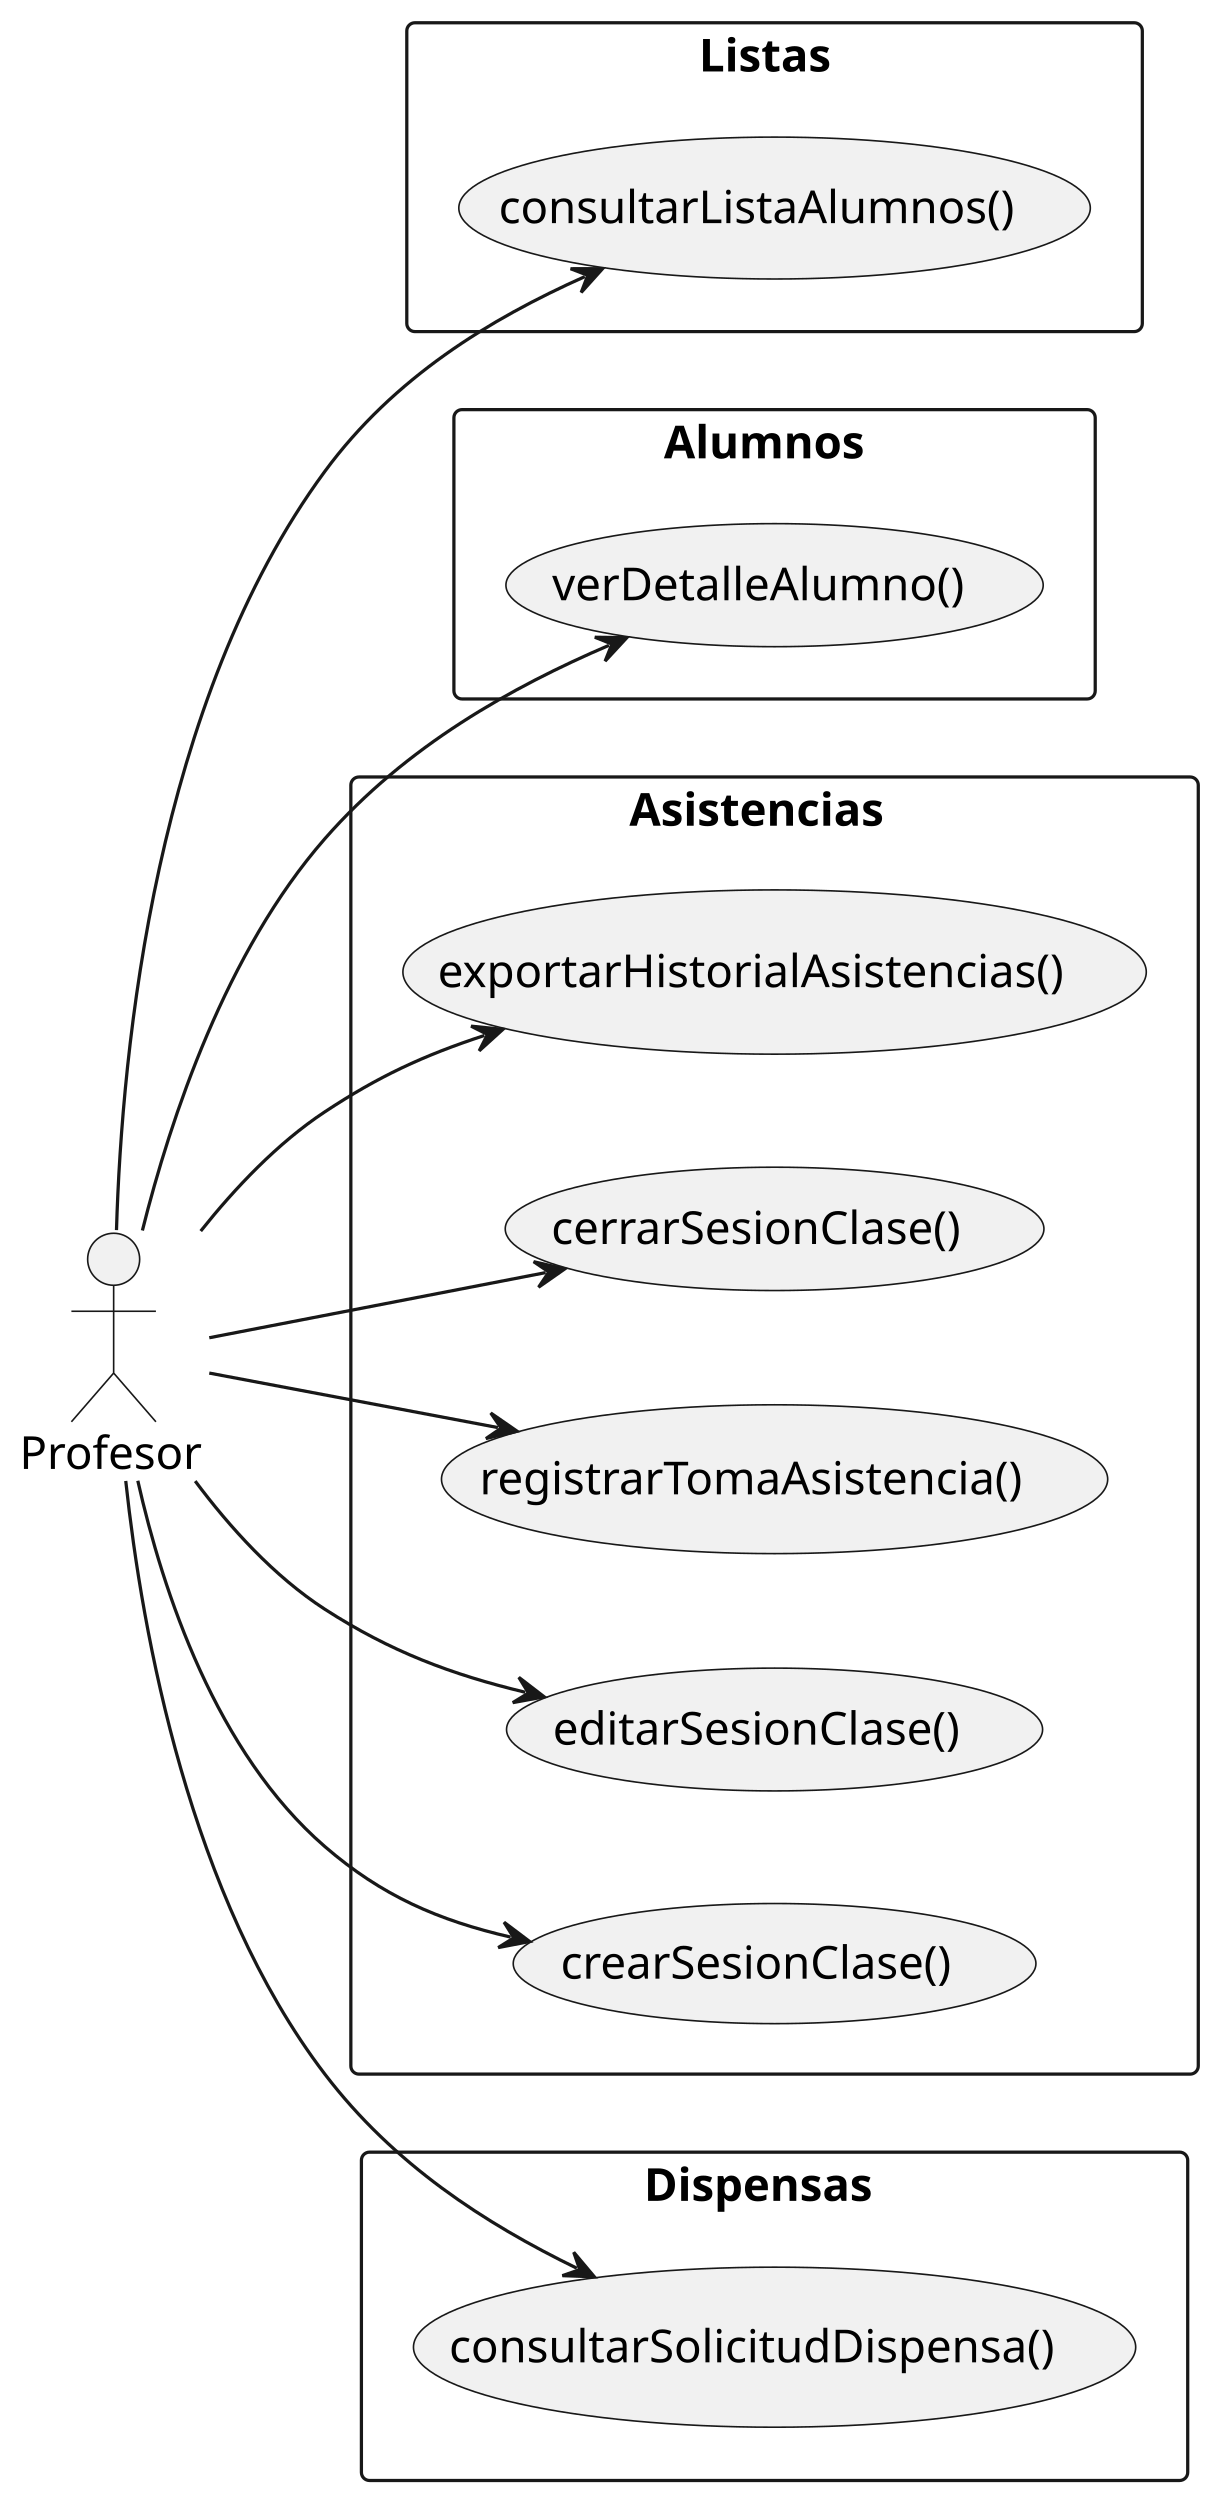
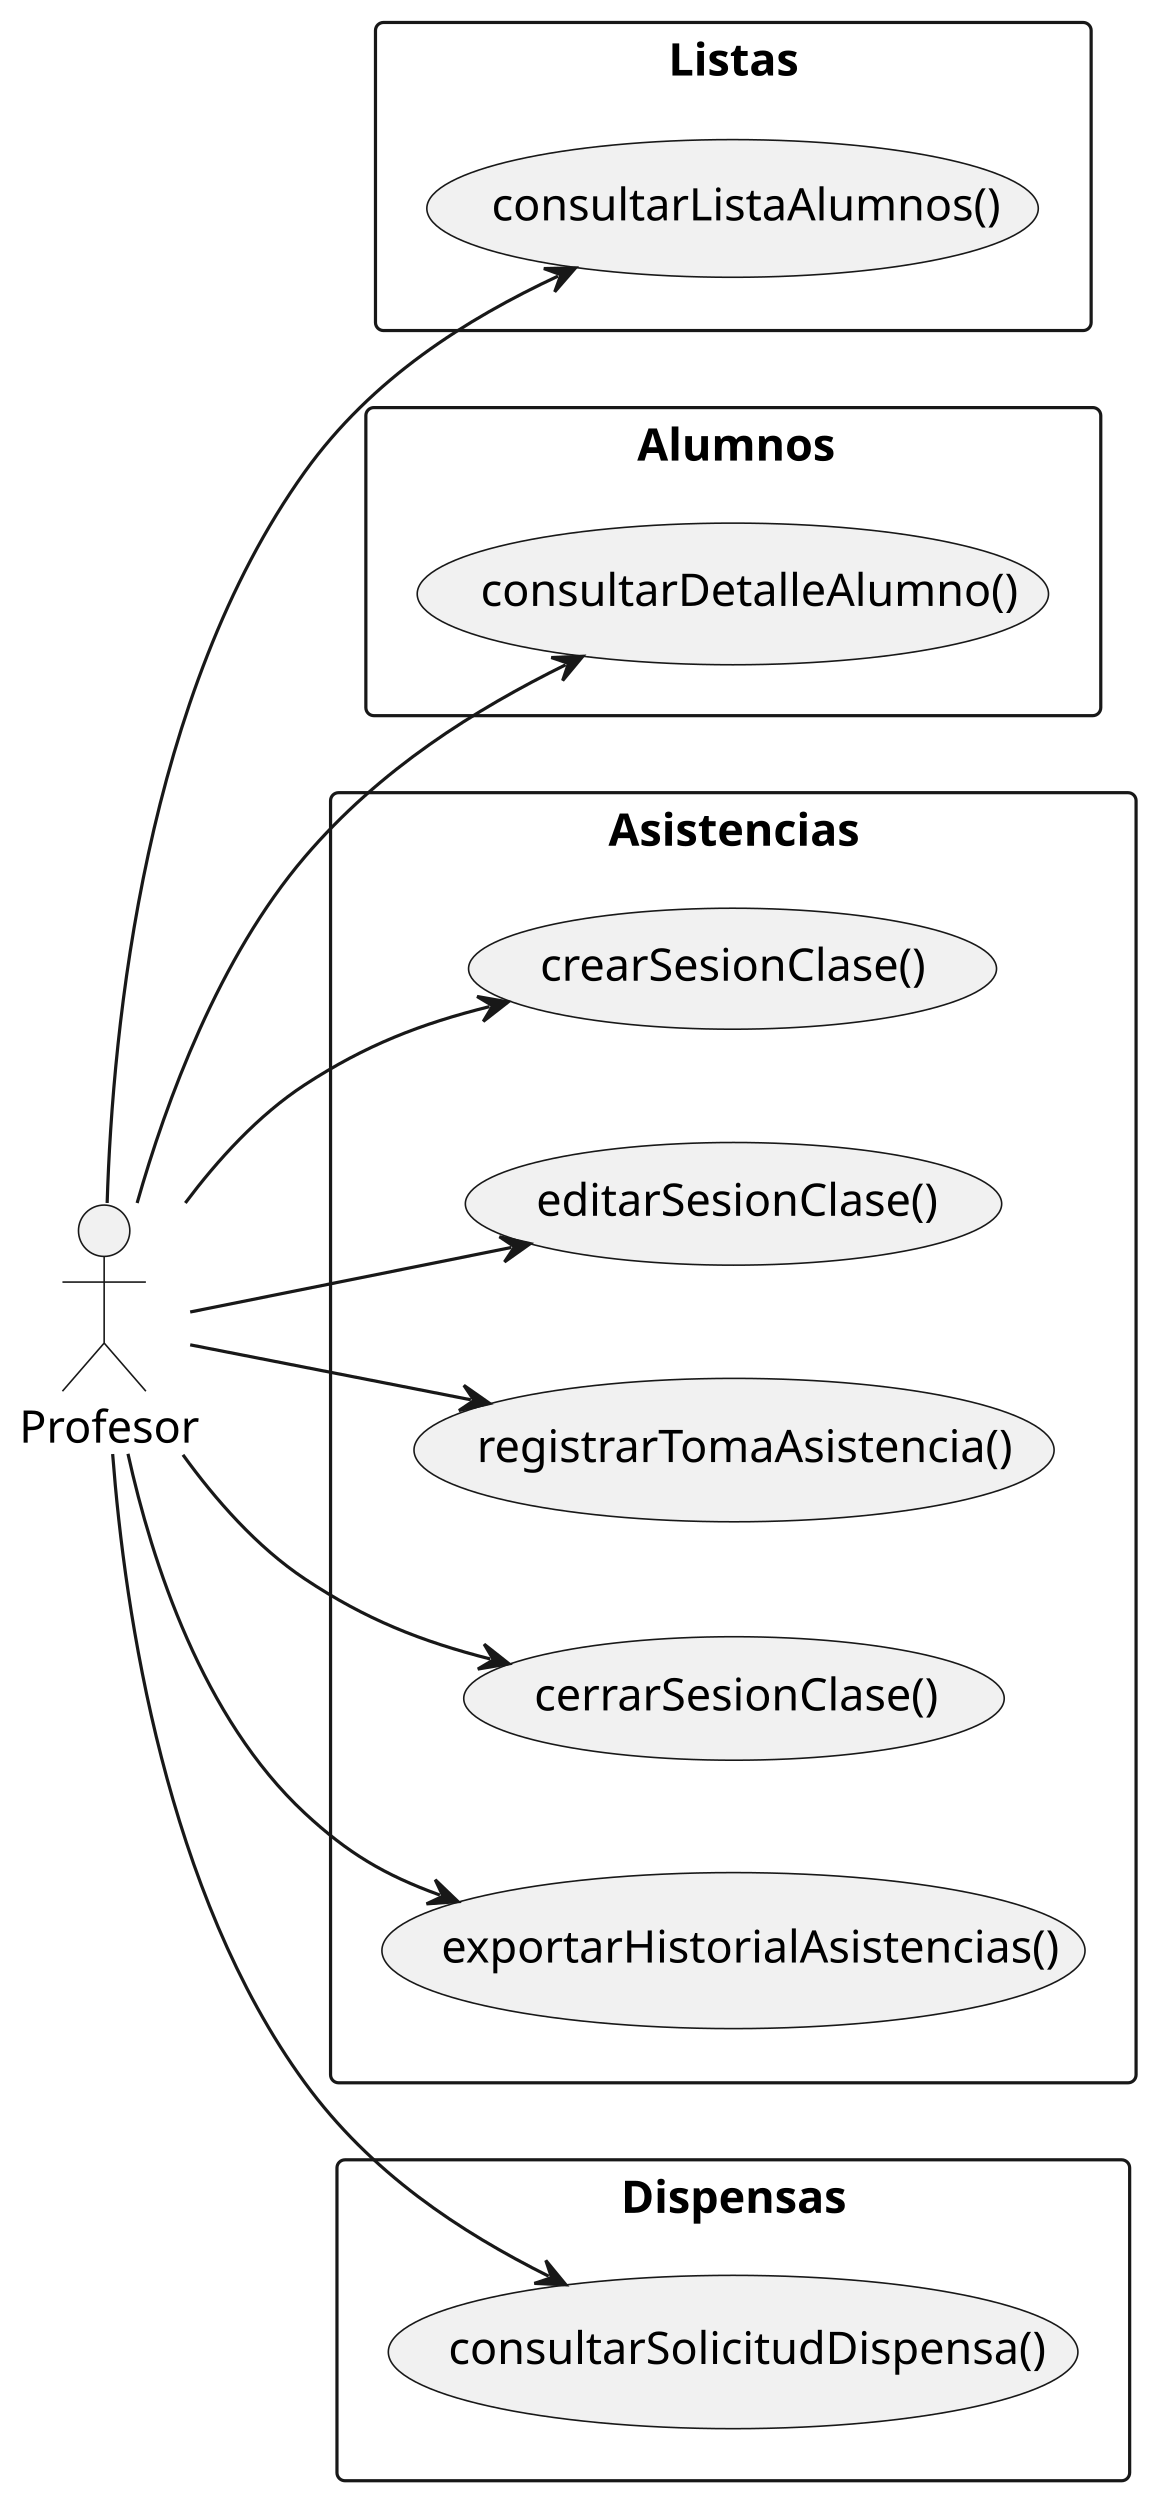
- <svg xmlns="http://www.w3.org/2000/svg" contentStyleType="text/css" data-diagram-type="DESCRIPTION" height="769px" preserveAspectRatio="none" style="width:374px;height:769px;background:#FFFFFF;" version="1.1" viewBox="0 0 374 769" width="374px" zoomAndPan="magnify">
+ <svg xmlns="http://www.w3.org/2000/svg" contentStyleType="text/css" data-diagram-type="DESCRIPTION" height="779px" preserveAspectRatio="none" style="width:360px;height:779px;background:#FFFFFF;" version="1.1" viewBox="0 0 360 779" width="360px" zoomAndPan="magnify">
  <defs />
  <g>
-     <g class="cluster" data-qualified-name="Listas" data-source-line="6" id="ent0003">
-       <rect fill="none" height="95" rx="2.5" ry="2.5" style="stroke:#181818;stroke-width:1;" width="226.25" x="125.13" y="7" />
-       <text fill="#000000" font-family="sans-serif" font-size="14" font-weight="bold" lengthAdjust="spacing" textLength="46.525" x="214.992" y="21.995">Listas</text>
+     <g class="cluster" data-entity="Listas" data-source-line="6" data-uid="ent0003" id="cluster_Listas">
+       <rect fill="none" height="96" rx="2.5" ry="2.5" style="stroke:#181818;stroke-width:1;" width="223" x="117" y="7" />
+       <text fill="#000000" font-family="sans-serif" font-size="14" font-weight="bold" lengthAdjust="spacing" textLength="40.462" x="208.269" y="23.533">Listas</text>
    </g>
-     <g class="cluster" data-qualified-name="Alumnos" data-source-line="10" id="ent0005">
-       <rect fill="none" height="89" rx="2.5" ry="2.5" style="stroke:#181818;stroke-width:1;" width="197.27" x="139.62" y="126" />
-       <text fill="#000000" font-family="sans-serif" font-size="14" font-weight="bold" lengthAdjust="spacing" textLength="68.106" x="204.202" y="140.995">Alumnos</text>
+     <g class="cluster" data-entity="Alumnos" data-source-line="10" data-uid="ent0005" id="cluster_Alumnos">
+       <rect fill="none" height="96" rx="2.5" ry="2.5" style="stroke:#181818;stroke-width:1;" width="229" x="114" y="127" />
+       <text fill="#000000" font-family="sans-serif" font-size="14" font-weight="bold" lengthAdjust="spacing" textLength="59.89" x="198.555" y="143.533">Alumnos</text>
    </g>
-     <g class="cluster" data-qualified-name="Asistencias" data-source-line="14" id="ent0007">
-       <rect fill="none" height="399" rx="2.5" ry="2.5" style="stroke:#181818;stroke-width:1;" width="260.67" x="107.92" y="239" />
-       <text fill="#000000" font-family="sans-serif" font-size="14" font-weight="bold" lengthAdjust="spacing" textLength="89.332" x="193.589" y="253.995">Asistencias</text>
+     <g class="cluster" data-entity="Asistencias" data-source-line="14" data-uid="ent0007" id="cluster_Asistencias">
+       <rect fill="none" height="402" rx="2.5" ry="2.5" style="stroke:#181818;stroke-width:1;" width="251" x="103" y="247" />
+       <text fill="#000000" font-family="sans-serif" font-size="14" font-weight="bold" lengthAdjust="spacing" textLength="77.82" x="189.59" y="263.533">Asistencias</text>
    </g>
-     <g class="cluster" data-qualified-name="Dispensas" data-source-line="22" id="ent0013">
-       <rect fill="none" height="101" rx="2.5" ry="2.5" style="stroke:#181818;stroke-width:1;" width="254.17" x="111.17" y="662" />
-       <text fill="#000000" font-family="sans-serif" font-size="14" font-weight="bold" lengthAdjust="spacing" textLength="80.35" x="198.08" y="676.995">Dispensas</text>
+     <g class="cluster" data-entity="Dispensas" data-source-line="22" data-uid="ent0013" id="cluster_Dispensas">
+       <rect fill="none" height="100" rx="2.5" ry="2.5" style="stroke:#181818;stroke-width:1;" width="247" x="105" y="673" />
+       <text fill="#000000" font-family="sans-serif" font-size="14" font-weight="bold" lengthAdjust="spacing" textLength="70.034" x="193.483" y="689.533">Dispensas</text>
    </g>
-     <g class="entity" data-qualified-name="Listas.ListasConsultarLista" data-source-line="7" id="ent0004">
-       <ellipse cx="238.256" cy="63.995" fill="#F1F1F1" rx="97.126" ry="21.825" style="stroke:#181818;stroke-width:0.5;" />
-       <text fill="#000000" font-family="sans-serif" font-size="14" lengthAdjust="spacing" textLength="169.702" x="153.405" y="68.644">consultarListaAlumnos()</text>
+     <g class="entity" data-entity="ListasConsultarLista" data-source-line="7" data-uid="ent0004" id="entity_ListasConsultarLista">
+       <ellipse cx="228.266" cy="64.953" fill="#F1F1F1" rx="95.266" ry="21.453" style="stroke:#181818;stroke-width:0.5;" />
+       <text fill="#000000" font-family="sans-serif" font-size="14" lengthAdjust="spacing" textLength="150.172" x="153.18" y="68.682">consultarListaAlumnos()</text>
    </g>
-     <g class="entity" data-qualified-name="Alumnos.AlumnosVerDetalle" data-source-line="11" id="ent0006">
-       <ellipse cx="238.256" cy="179.997" fill="#F1F1F1" rx="82.635" ry="18.927" style="stroke:#181818;stroke-width:0.5;" />
-       <text fill="#000000" font-family="sans-serif" font-size="14" lengthAdjust="spacing" textLength="136.849" x="169.831" y="184.645">verDetalleAlumno()</text>
+     <g class="entity" data-entity="AlumnosConsultarDetalle" data-source-line="11" data-uid="ent0006" id="entity_AlumnosConsultarDetalle">
+       <ellipse cx="228.359" cy="185.072" fill="#F1F1F1" rx="98.359" ry="22.072" style="stroke:#181818;stroke-width:0.5;" />
+       <text fill="#000000" font-family="sans-serif" font-size="14" lengthAdjust="spacing" textLength="157.179" x="149.77" y="188.8">consultarDetalleAlumno()</text>
    </g>
-     <g class="entity" data-qualified-name="Asistencias.AsistenciasCrearSesion" data-source-line="15" id="ent0008">
-       <ellipse cx="238.262" cy="603.998" fill="#F1F1F1" rx="80.392" ry="18.478" style="stroke:#181818;stroke-width:0.5;" />
-       <text fill="#000000" font-family="sans-serif" font-size="14" lengthAdjust="spacing" textLength="131.599" x="172.462" y="608.647">crearSesionClase()</text>
+     <g class="entity" data-entity="AsistenciasCrearSesion" data-source-line="15" data-uid="ent0008" id="entity_AsistenciasCrearSesion">
+       <ellipse cx="228.26" cy="301.852" fill="#F1F1F1" rx="82.26" ry="18.852" style="stroke:#181818;stroke-width:0.5;" />
+       <text fill="#000000" font-family="sans-serif" font-size="14" lengthAdjust="spacing" textLength="119.82" x="168.32" y="305.59">crearSesionClase()</text>
    </g>
-     <g class="entity" data-qualified-name="Asistencias.AsistenciasEditarSesion" data-source-line="16" id="ent0009">
-       <ellipse cx="238.258" cy="532" fill="#F1F1F1" rx="82.448" ry="18.89" style="stroke:#181818;stroke-width:0.5;" />
-       <text fill="#000000" font-family="sans-serif" font-size="14" lengthAdjust="spacing" textLength="136.411" x="170.052" y="536.648">editarSesionClase()</text>
+     <g class="entity" data-entity="AsistenciasEditarSesion" data-source-line="16" data-uid="ent0009" id="entity_AsistenciasEditarSesion">
+       <ellipse cx="228.564" cy="375.113" fill="#F1F1F1" rx="83.564" ry="19.113" style="stroke:#181818;stroke-width:0.5;" />
+       <text fill="#000000" font-family="sans-serif" font-size="14" lengthAdjust="spacing" textLength="122.944" x="167.092" y="378.841">editarSesionClase()</text>
    </g>
-     <g class="entity" data-qualified-name="Asistencias.AsistenciasRegistrarToma" data-source-line="17" id="ent0010">
-       <ellipse cx="238.264" cy="455.003" fill="#F1F1F1" rx="102.464" ry="22.893" style="stroke:#181818;stroke-width:0.5;" />
-       <text fill="#000000" font-family="sans-serif" font-size="14" lengthAdjust="spacing" textLength="181.474" x="147.527" y="459.651">registrarTomaAsistencia()</text>
+     <g class="entity" data-entity="AsistenciasRegistrarToma" data-source-line="17" data-uid="ent0010" id="entity_AsistenciasRegistrarToma">
+       <ellipse cx="228.73" cy="451.846" fill="#F1F1F1" rx="99.73" ry="22.346" style="stroke:#181818;stroke-width:0.5;" />
+       <text fill="#000000" font-family="sans-serif" font-size="14" lengthAdjust="spacing" textLength="160.262" x="148.599" y="455.574">registrarTomaAsistencia()</text>
    </g>
-     <g class="entity" data-qualified-name="Asistencias.AsistenciasCerrarSesion" data-source-line="18" id="ent0011">
-       <ellipse cx="238.263" cy="378.001" fill="#F1F1F1" rx="82.853" ry="18.971" style="stroke:#181818;stroke-width:0.5;" />
-       <text fill="#000000" font-family="sans-serif" font-size="14" lengthAdjust="spacing" textLength="137.355" x="169.586" y="382.649">cerrarSesionClase()</text>
+     <g class="entity" data-entity="AsistenciasCerrarSesion" data-source-line="18" data-uid="ent0011" id="entity_AsistenciasCerrarSesion">
+       <ellipse cx="228.709" cy="529.242" fill="#F1F1F1" rx="84.209" ry="19.242" style="stroke:#181818;stroke-width:0.5;" />
+       <text fill="#000000" font-family="sans-serif" font-size="14" lengthAdjust="spacing" textLength="124.482" x="166.468" y="532.97">cerrarSesionClase()</text>
    </g>
-     <g class="entity" data-qualified-name="Asistencias.AsistenciasExportarHistorial" data-source-line="19" id="ent0012">
-       <ellipse cx="238.265" cy="298.997" fill="#F1F1F1" rx="114.335" ry="25.267" style="stroke:#181818;stroke-width:0.5;" />
-       <text fill="#000000" font-family="sans-serif" font-size="14" lengthAdjust="spacing" textLength="207.225" x="134.653" y="303.645">exportarHistorialAsistencias()</text>
+     <g class="entity" data-entity="AsistenciasExportarHistorial" data-source-line="19" data-uid="ent0012" id="entity_AsistenciasExportarHistorial">
+       <ellipse cx="228.548" cy="607.809" fill="#F1F1F1" rx="109.547" ry="24.309" style="stroke:#181818;stroke-width:0.5;" />
+       <text fill="#000000" font-family="sans-serif" font-size="14" lengthAdjust="spacing" textLength="182.055" x="137.52" y="611.538">exportarHistorialAsistencias()</text>
    </g>
-     <g class="entity" data-qualified-name="Dispensas.DispensasConsultar" data-source-line="23" id="ent0014">
-       <ellipse cx="238.262" cy="721.996" fill="#F1F1F1" rx="111.082" ry="24.616" style="stroke:#181818;stroke-width:0.5;" />
-       <text fill="#000000" font-family="sans-serif" font-size="14" lengthAdjust="spacing" textLength="200.218" x="138.153" y="726.645">consultarSolicitudDispensa()</text>
+     <g class="entity" data-entity="DispensasConsultar" data-source-line="23" data-uid="ent0014" id="entity_DispensasConsultar">
+       <ellipse cx="228.439" cy="732.888" fill="#F1F1F1" rx="107.439" ry="23.888" style="stroke:#181818;stroke-width:0.5;" />
+       <text fill="#000000" font-family="sans-serif" font-size="14" lengthAdjust="spacing" textLength="177.413" x="139.732" y="736.616">consultarSolicitudDispensa()</text>
    </g>
-     <g class="entity" data-qualified-name="Profesor" data-source-line="4" id="ent0002">
-       <ellipse cx="34.96" cy="387.35" fill="#F1F1F1" rx="8" ry="8" style="stroke:#181818;stroke-width:0.5;" />
-       <path d="M34.96,395.35 L34.96,422.35 M21.96,403.35 L47.96,403.35 M34.96,422.35 L21.96,437.35 M34.96,422.35 L47.96,437.35" fill="none" style="stroke:#181818;stroke-width:0.5;" />
-       <text fill="#000000" font-family="sans-serif" font-size="14" lengthAdjust="spacing" textLength="57.921" x="6" y="451.845">Profesor</text>
+     <g class="entity" data-entity="Profesor" data-source-line="4" data-uid="ent0002" id="entity_Profesor">
+       <ellipse cx="32.455" cy="383.5" fill="#F1F1F1" rx="8" ry="8" style="stroke:#181818;stroke-width:0.5;" />
+       <path d="M32.455,391.5 L32.455,418.5 M19.455,399.5 L45.455,399.5 M32.455,418.5 L19.455,433.5 M32.455,418.5 L45.455,433.5" fill="none" style="stroke:#181818;stroke-width:0.5;" />
+       <text fill="#000000" font-family="sans-serif" font-size="14" lengthAdjust="spacing" textLength="52.91" x="6" y="449.533">Profesor</text>
    </g>
-     <g class="link" data-entity-1="ent0002" data-entity-2="ent0004" data-link-type="dependency" data-source-line="26" id="lnk15">
-       <path d="M35.83,378.38 C37.51,321.82 48.02,215.52 99.92,145 C121.17,116.13 150.583,98.189 179.882,85.089" fill="none" id="Profesor-to-ListasConsultarLista" style="stroke:#181818;stroke-width:1;" />
-       <polygon fill="#181818" points="185.36,82.64,175.511,82.662,180.796,84.681,178.776,89.965,185.36,82.64" style="stroke:#181818;stroke-width:1;" />
+     <g class="link" data-entity-1="Profesor" data-entity-2="ListasConsultarLista" data-source-line="26" data-uid="lnk15" id="link_Profesor_ListasConsultarLista">
+       <path d="M33.39,374.85 C35.11,319.18 45.42,216.22 95,147 C115.87,117.86 145.196,99.465 173.876,86.034" fill="none" id="Profesor-to-ListasConsultarLista" style="stroke:#181818;stroke-width:1;" />
+       <polygon fill="#181818" points="179.31,83.49,169.463,83.684,174.782,85.61,172.856,90.929,179.31,83.49" style="stroke:#181818;stroke-width:1;" />
    </g>
-     <g class="link" data-entity-1="ent0002" data-entity-2="ent0006" data-link-type="dependency" data-source-line="28" id="lnk16">
-       <path d="M43.8,378.5 C52.52,343.69 69.57,292.72 99.92,258 C124.92,229.41 157.547,211.287 187.307,198.507" fill="none" id="Profesor-to-AlumnosVerDetalle" style="stroke:#181818;stroke-width:1;" />
-       <polygon fill="#181818" points="192.82,196.14,182.972,196.016,188.226,198.113,186.129,203.367,192.82,196.14" style="stroke:#181818;stroke-width:1;" />
+     <g class="link" data-entity-1="Profesor" data-entity-2="AlumnosConsultarDetalle" data-source-line="28" data-uid="lnk16" id="link_Profesor_AlumnosConsultarDetalle">
+       <path d="M42.73,374.86 C51.8,343.01 68.24,298.36 95,267 C118.44,239.53 148.092,221.07 176.242,207.15" fill="none" id="Profesor-to-AlumnosConsultarDetalle" style="stroke:#181818;stroke-width:1;" />
+       <polygon fill="#181818" points="181.62,204.49,171.779,204.894,177.138,206.706,175.326,212.065,181.62,204.49" style="stroke:#181818;stroke-width:1;" />
    </g>
-     <g class="link" data-entity-1="ent0002" data-entity-2="ent0008" data-link-type="dependency" data-source-line="30" id="lnk17">
-       <path d="M42.39,455.48 C50.14,489.86 66.55,539.13 99.92,568 C117.44,583.16 134.765,590.686 157.075,595.856" fill="none" id="Profesor-to-AsistenciasCrearSesion" style="stroke:#181818;stroke-width:1;" />
-       <polygon fill="#181818" points="162.92,597.21,155.055,591.282,158.049,596.081,153.249,599.075,162.92,597.21" style="stroke:#181818;stroke-width:1;" />
+     <g class="link" data-entity-1="Profesor" data-entity-2="AsistenciasCrearSesion" data-source-line="30" data-uid="lnk17" id="link_Profesor_AsistenciasCrearSesion">
+       <path d="M57.75,374.85 C67.79,361.44 80.5,347.46 95,338 C113.87,325.7 131.038,319.021 152.538,313.661" fill="none" id="Profesor-to-AsistenciasCrearSesion" style="stroke:#181818;stroke-width:1;" />
+       <polygon fill="#181818" points="158.36,312.21,148.66,310.506,153.508,313.42,150.595,318.268,158.36,312.21" style="stroke:#181818;stroke-width:1;" />
    </g>
-     <g class="link" data-entity-1="ent0002" data-entity-2="ent0009" data-link-type="dependency" data-source-line="31" id="lnk18">
-       <path d="M60.04,455.58 C70.68,469.82 84.33,484.93 99.92,495 C120.04,508 138.797,515.054 161.577,520.544" fill="none" id="Profesor-to-AsistenciasEditarSesion" style="stroke:#181818;stroke-width:1;" />
-       <polygon fill="#181818" points="167.41,521.95,159.598,515.953,162.549,520.779,157.723,523.73,167.41,521.95" style="stroke:#181818;stroke-width:1;" />
+     <g class="link" data-entity-1="Profesor" data-entity-2="AsistenciasEditarSesion" data-source-line="31" data-uid="lnk18" id="link_Profesor_AsistenciasEditarSesion">
+       <path d="M59.26,408.82 C86.16,403.41 123.478,395.912 159.358,388.702" fill="none" id="Profesor-to-AsistenciasEditarSesion" style="stroke:#181818;stroke-width:1;" />
+       <polygon fill="#181818" points="165.24,387.52,155.628,385.372,160.338,388.505,157.204,393.215,165.24,387.52" style="stroke:#181818;stroke-width:1;" />
    </g>
-     <g class="link" data-entity-1="ent0002" data-entity-2="ent0010" data-link-type="dependency" data-source-line="32" id="lnk19">
-       <path d="M64.37,422.36 C88.97,427.01 119.844,432.837 153.164,439.127" fill="none" id="Profesor-to-AsistenciasRegistrarToma" style="stroke:#181818;stroke-width:1;" />
-       <polygon fill="#181818" points="159.06,440.24,150.958,434.64,154.147,439.312,149.474,442.501,159.06,440.24" style="stroke:#181818;stroke-width:1;" />
+     <g class="link" data-entity-1="Profesor" data-entity-2="AsistenciasRegistrarToma" data-source-line="32" data-uid="lnk19" id="link_Profesor_AsistenciasRegistrarToma">
+       <path d="M59.26,419.05 C83.07,423.71 113.752,429.716 146.722,436.176" fill="none" id="Profesor-to-AsistenciasRegistrarToma" style="stroke:#181818;stroke-width:1;" />
+       <polygon fill="#181818" points="152.61,437.33,144.547,431.674,147.703,436.369,143.009,439.525,152.61,437.33" style="stroke:#181818;stroke-width:1;" />
    </g>
-     <g class="link" data-entity-1="ent0002" data-entity-2="ent0011" data-link-type="dependency" data-source-line="33" id="lnk20">
-       <path d="M64.37,411.49 C92.66,406.01 131.139,398.561 167.85,391.451" fill="none" id="Profesor-to-AsistenciasCerrarSesion" style="stroke:#181818;stroke-width:1;" />
-       <polygon fill="#181818" points="173.74,390.31,164.144,388.094,168.831,391.261,165.665,395.948,173.74,390.31" style="stroke:#181818;stroke-width:1;" />
+     <g class="link" data-entity-1="Profesor" data-entity-2="AsistenciasCerrarSesion" data-source-line="33" data-uid="lnk20" id="link_Profesor_AsistenciasCerrarSesion">
+       <path d="M57.01,453.32 C67.13,467.32 80.07,482.06 95,492 C113.88,504.58 131.186,511.437 152.786,516.947" fill="none" id="Profesor-to-AsistenciasCerrarSesion" style="stroke:#181818;stroke-width:1;" />
+       <polygon fill="#181818" points="158.6,518.43,150.868,512.33,153.755,517.194,148.891,520.081,158.6,518.43" style="stroke:#181818;stroke-width:1;" />
    </g>
-     <g class="link" data-entity-1="ent0002" data-entity-2="ent0012" data-link-type="dependency" data-source-line="34" id="lnk21">
-       <path d="M61.74,378.68 C72.25,365.49 85.36,351.62 99.92,342 C116.39,331.12 130.071,324.736 149.001,318.506" fill="none" id="Profesor-to-AsistenciasExportarHistorial" style="stroke:#181818;stroke-width:1;" />
-       <polygon fill="#181818" points="154.7,316.63,144.901,315.644,149.951,318.193,147.401,323.243,154.7,316.63" style="stroke:#181818;stroke-width:1;" />
+     <g class="link" data-entity-1="Profesor" data-entity-2="AsistenciasExportarHistorial" data-source-line="34" data-uid="lnk21" id="link_Profesor_AsistenciasExportarHistorial">
+       <path d="M39.88,453.01 C47.4,487.02 63.18,535.42 95,565 C108.37,577.43 119.739,584.227 137.079,590.507" fill="none" id="Profesor-to-AsistenciasExportarHistorial" style="stroke:#181818;stroke-width:1;" />
+       <polygon fill="#181818" points="142.72,592.55,135.62,585.724,138.019,590.847,132.896,593.246,142.72,592.55" style="stroke:#181818;stroke-width:1;" />
    </g>
-     <g class="link" data-entity-1="ent0002" data-entity-2="ent0014" data-link-type="dependency" data-source-line="36" id="lnk22">
-       <path d="M38.68,455.54 C43.78,502.86 58.37,583.54 99.92,638 C121.11,665.77 148.958,683.819 177.428,697.709" fill="none" id="Profesor-to-DispensasConsultar" style="stroke:#181818;stroke-width:1;" />
-       <polygon fill="#181818" points="182.82,700.34,176.485,692.799,178.326,698.148,172.977,699.989,182.82,700.34" style="stroke:#181818;stroke-width:1;" />
+     <g class="link" data-entity-1="Profesor" data-entity-2="DispensasConsultar" data-source-line="36" data-uid="lnk22" id="link_Profesor_DispensasConsultar">
+       <path d="M35.1,453.08 C38.93,502.98 51.84,589.91 95,649 C115.48,677.04 143.064,695.306 170.974,709.266" fill="none" id="Profesor-to-DispensasConsultar" style="stroke:#181818;stroke-width:1;" />
+       <polygon fill="#181818" points="176.34,711.95,170.08,704.346,171.868,709.713,166.501,711.501,176.34,711.95" style="stroke:#181818;stroke-width:1;" />
    </g>
  </g>
</svg>
